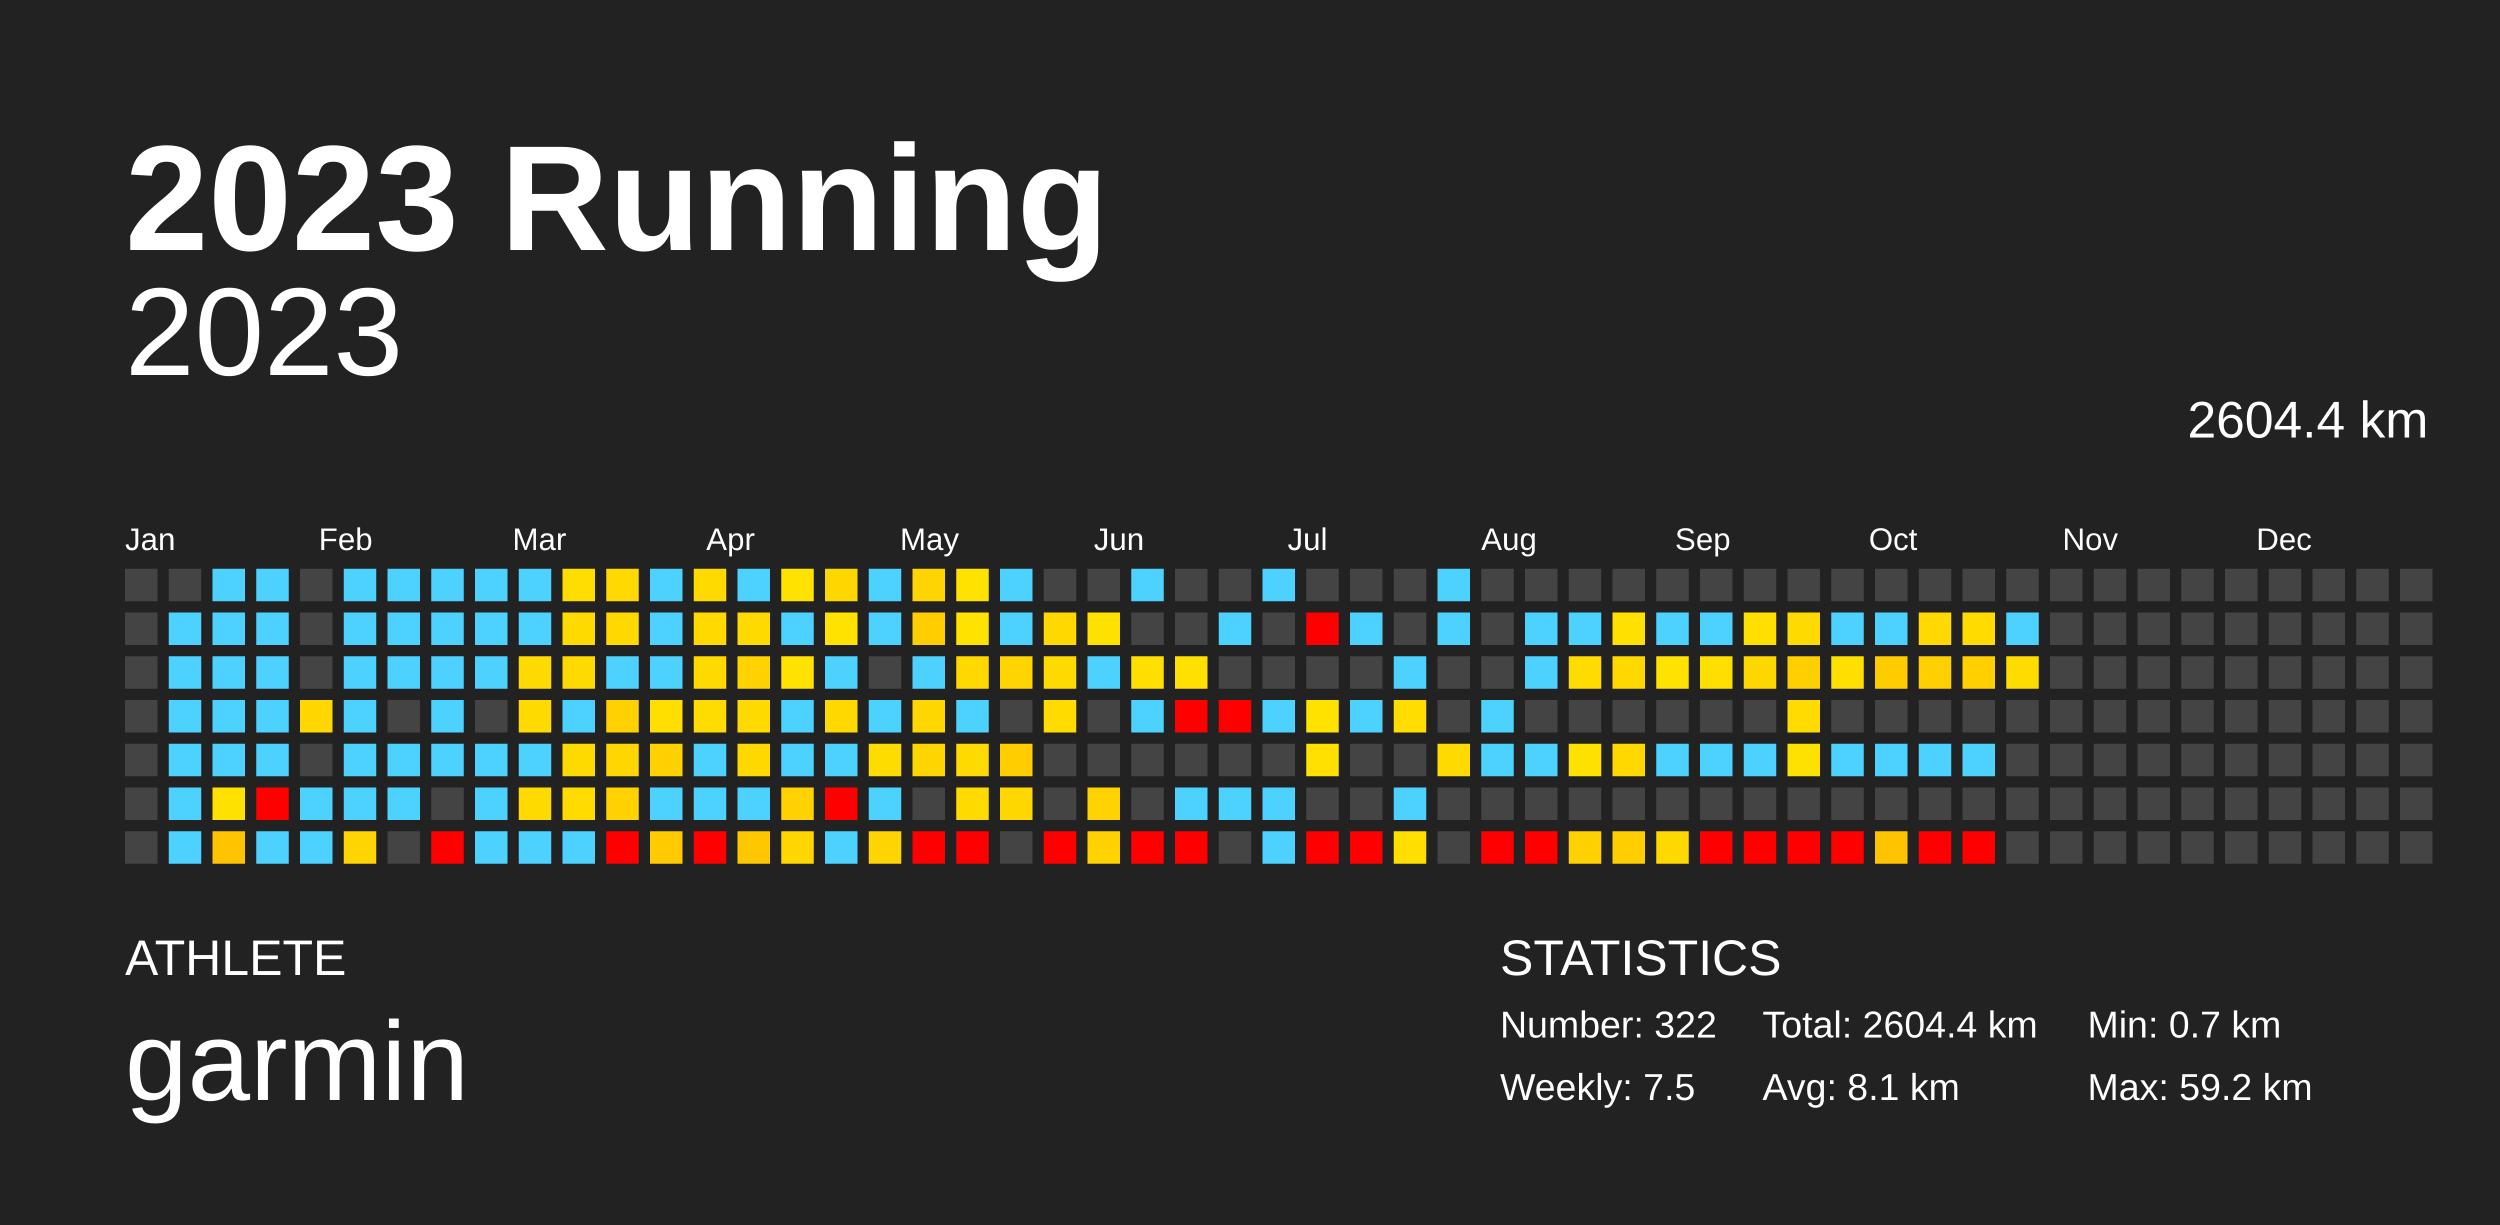
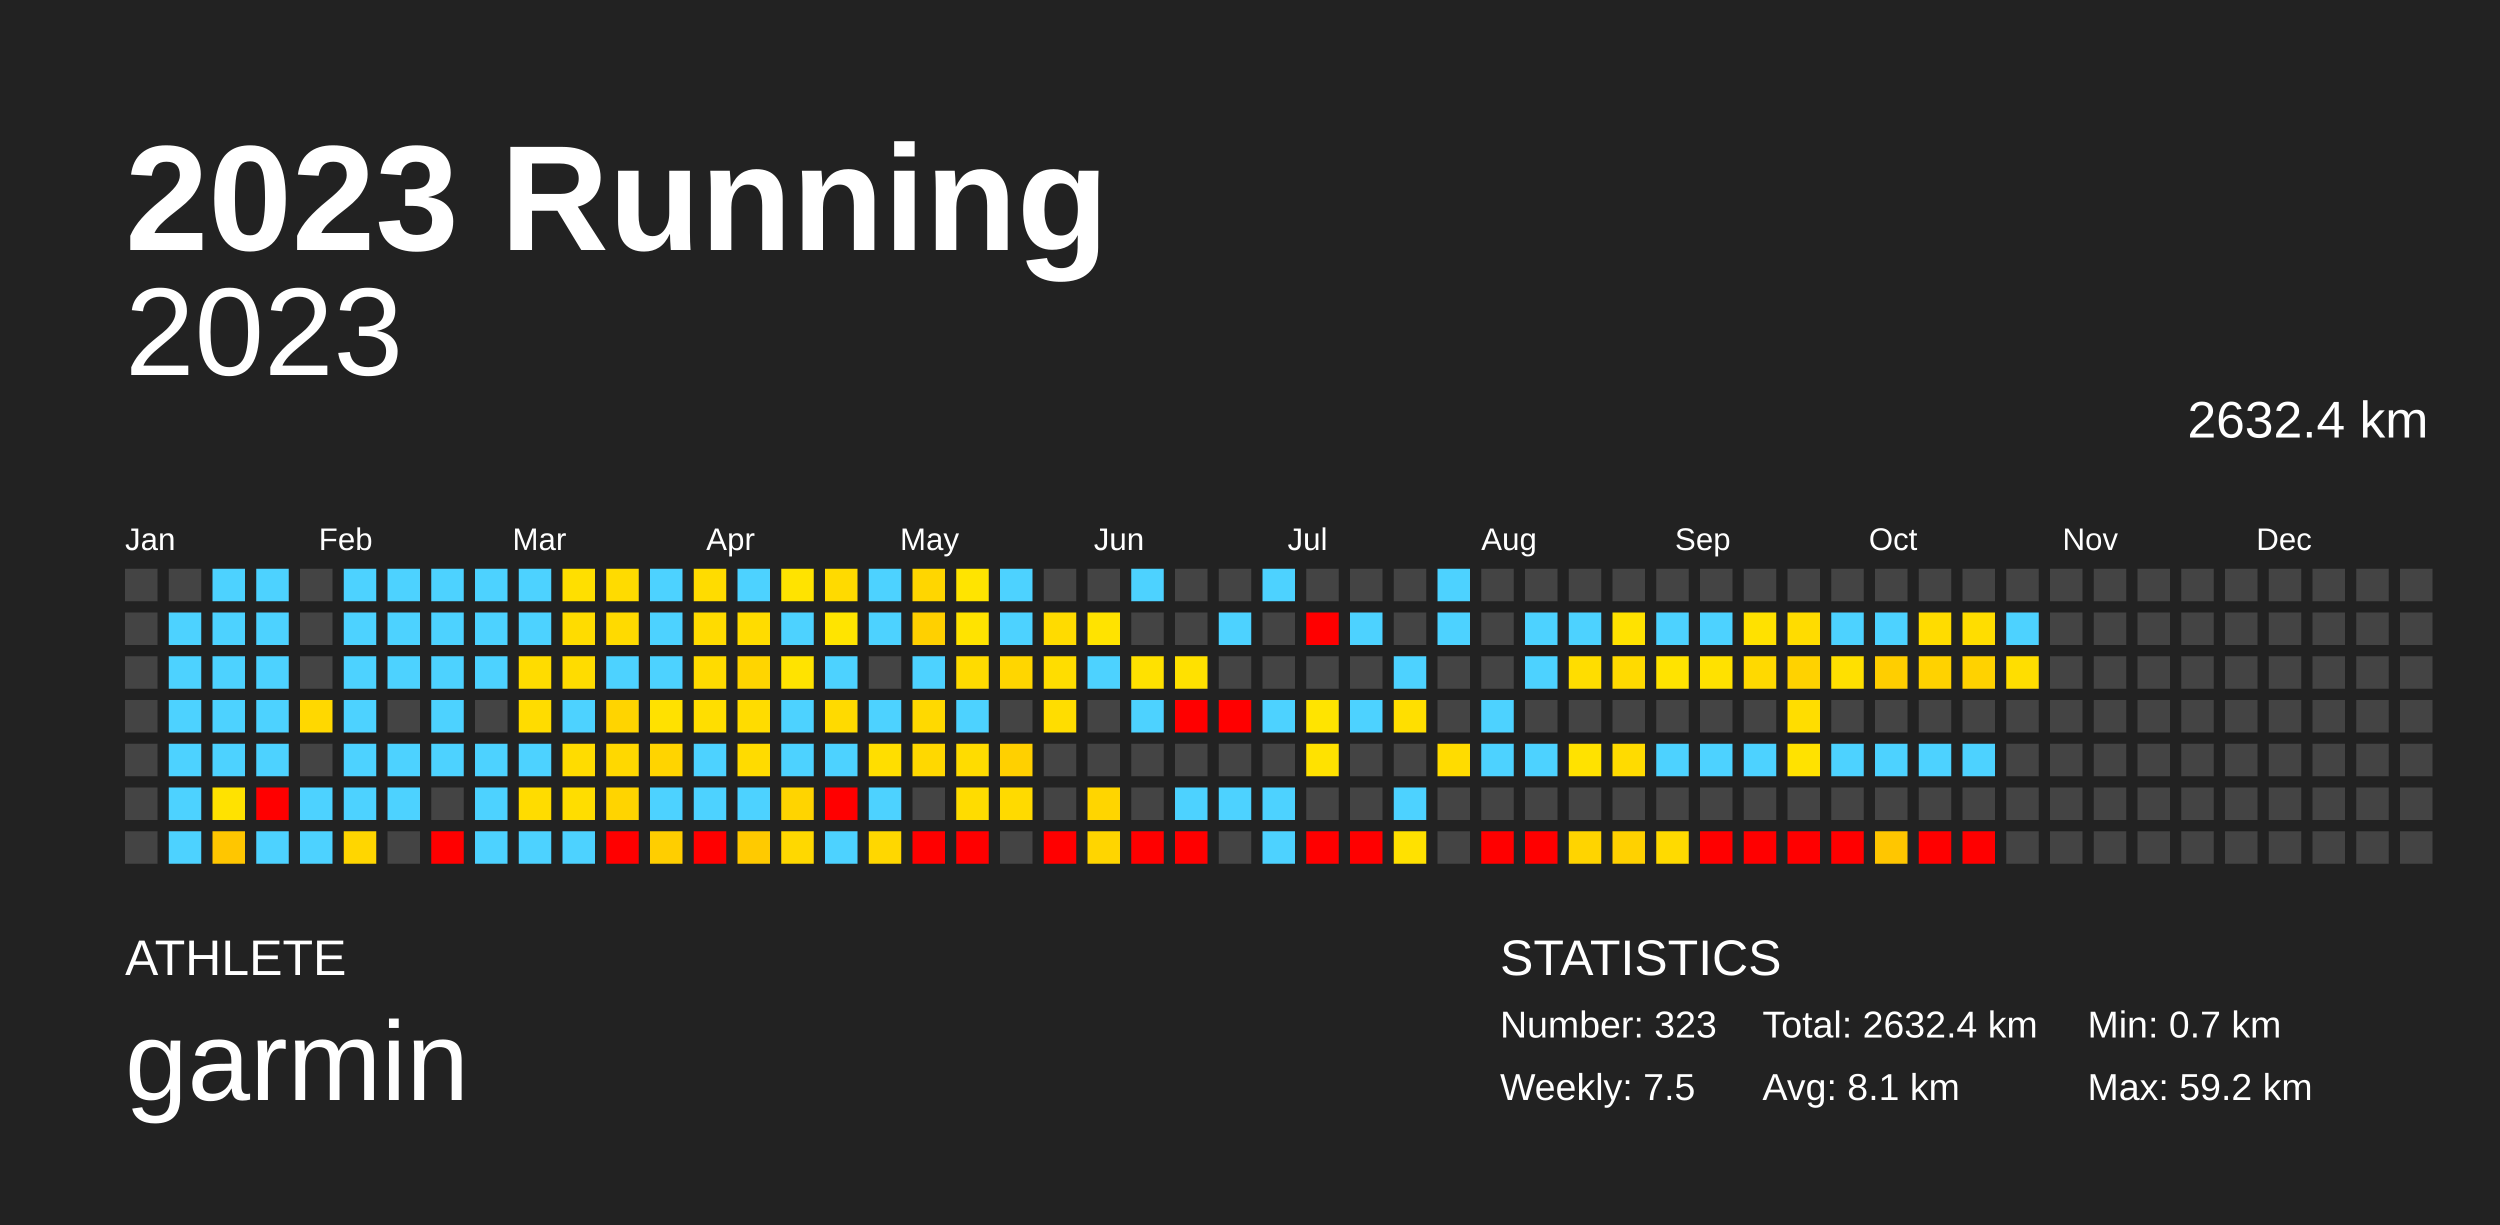
<svg xmlns="http://www.w3.org/2000/svg" baseProfile="full" height="98mm" version="1.1" viewBox="0,0,200,98" width="200mm">
  <defs />
  <rect fill="#222222" height="98" width="200" x="0" y="0" />
  <text fill="#FFFFFF" style="font-size:12px; font-family:Arial; font-weight:bold;" x="10" y="20">2023 Running</text>
  <text fill="#FFFFFF" style="font-size:4px; font-family:Arial" x="10" y="78">ATHLETE</text>
  <text fill="#FFFFFF" style="font-size:9px; font-family:Arial" x="10" y="88">garmin</text>
  <text fill="#FFFFFF" style="font-size:4px; font-family:Arial" x="120" y="78">STATISTICS</text>
-   <text fill="#FFFFFF" style="font-size:3px; font-family:Arial" x="120" y="83">Number: 322</text>
+   <text fill="#FFFFFF" style="font-size:3px; font-family:Arial" x="120" y="83">Number: 323</text>
  <text fill="#FFFFFF" style="font-size:3px; font-family:Arial" x="120" y="88">Weekly: 7.5</text>
-   <text fill="#FFFFFF" style="font-size:3px; font-family:Arial" x="141" y="83">Total: 2604.4 km</text>
+   <text fill="#FFFFFF" style="font-size:3px; font-family:Arial" x="141" y="83">Total: 2632.4 km</text>
  <text fill="#FFFFFF" style="font-size:3px; font-family:Arial" x="141" y="88">Avg: 8.1 km</text>
  <text fill="#FFFFFF" style="font-size:3px; font-family:Arial" x="167" y="83">Min: 0.7 km</text>
  <text fill="#FFFFFF" style="font-size:3px; font-family:Arial" x="167" y="88">Max: 59.2 km</text>
  <text alignment-baseline="hanging" fill="#FFFFFF" style="font-size:10.0px; font-family:Arial;" x="10" y="30">2023</text>
-   <text alignment-baseline="hanging" fill="#FFFFFF" style="font-size:4.125px; font-family:Arial;" x="175" y="35">2604.4 km</text>
+   <text alignment-baseline="hanging" fill="#FFFFFF" style="font-size:4.125px; font-family:Arial;" x="175" y="35">2632.4 km</text>
  <text fill="#FFFFFF" style="font-size:2.5px; font-family:Arial" x="10.0" y="44">Jan</text>
  <text fill="#FFFFFF" style="font-size:2.5px; font-family:Arial" x="25.5" y="44">Feb</text>
  <text fill="#FFFFFF" style="font-size:2.5px; font-family:Arial" x="41.0" y="44">Mar</text>
  <text fill="#FFFFFF" style="font-size:2.5px; font-family:Arial" x="56.5" y="44">Apr</text>
  <text fill="#FFFFFF" style="font-size:2.5px; font-family:Arial" x="72.0" y="44">May</text>
  <text fill="#FFFFFF" style="font-size:2.5px; font-family:Arial" x="87.5" y="44">Jun</text>
  <text fill="#FFFFFF" style="font-size:2.5px; font-family:Arial" x="103.0" y="44">Jul</text>
  <text fill="#FFFFFF" style="font-size:2.5px; font-family:Arial" x="118.5" y="44">Aug</text>
  <text fill="#FFFFFF" style="font-size:2.5px; font-family:Arial" x="134.0" y="44">Sep</text>
  <text fill="#FFFFFF" style="font-size:2.5px; font-family:Arial" x="149.5" y="44">Oct</text>
  <text fill="#FFFFFF" style="font-size:2.5px; font-family:Arial" x="165.0" y="44">Nov</text>
  <text fill="#FFFFFF" style="font-size:2.5px; font-family:Arial" x="180.5" y="44">Dec</text>
  <rect fill="#444444" height="2.6" width="2.6" x="10.0" y="45.5" />
  <rect fill="#444444" height="2.6" width="2.6" x="10.0" y="49.0" />
  <rect fill="#444444" height="2.6" width="2.6" x="10.0" y="52.5" />
  <rect fill="#444444" height="2.6" width="2.6" x="10.0" y="56.0" />
  <rect fill="#444444" height="2.6" width="2.6" x="10.0" y="59.5" />
  <rect fill="#444444" height="2.6" width="2.6" x="10.0" y="63.0" />
  <rect fill="#444444" height="2.6" width="2.6" x="10.0" y="66.5" />
  <rect fill="#444444" height="2.6" width="2.6" x="13.5" y="45.5" />
  <rect fill="#4dd2ff" height="2.6" width="2.6" x="13.5" y="49.0" />
  <rect fill="#4dd2ff" height="2.6" width="2.6" x="13.5" y="52.5" />
  <rect fill="#4dd2ff" height="2.6" width="2.6" x="13.5" y="56.0" />
  <rect fill="#4dd2ff" height="2.6" width="2.6" x="13.5" y="59.5" />
  <rect fill="#4dd2ff" height="2.6" width="2.6" x="13.5" y="63.0" />
  <rect fill="#4dd2ff" height="2.6" width="2.6" x="13.5" y="66.5" />
  <rect fill="#4dd2ff" height="2.6" width="2.6" x="17.0" y="45.5" />
  <rect fill="#4dd2ff" height="2.6" width="2.6" x="17.0" y="49.0" />
  <rect fill="#4dd2ff" height="2.6" width="2.6" x="17.0" y="52.5" />
  <rect fill="#4dd2ff" height="2.6" width="2.6" x="17.0" y="56.0" />
  <rect fill="#4dd2ff" height="2.6" width="2.6" x="17.0" y="59.5" />
-   <rect fill="#ffe100" height="2.6" width="2.6" x="17.0" y="63.0" />
-   <rect fill="#ffc300" height="2.6" width="2.6" x="17.0" y="66.5" />
+   <rect fill="#ffe200" height="2.6" width="2.6" x="17.0" y="63.0" />
+   <rect fill="#ffc600" height="2.6" width="2.6" x="17.0" y="66.5" />
  <rect fill="#4dd2ff" height="2.6" width="2.6" x="20.5" y="45.5" />
  <rect fill="#4dd2ff" height="2.6" width="2.6" x="20.5" y="49.0" />
  <rect fill="#4dd2ff" height="2.6" width="2.6" x="20.5" y="52.5" />
  <rect fill="#4dd2ff" height="2.6" width="2.6" x="20.5" y="56.0" />
  <rect fill="#4dd2ff" height="2.6" width="2.6" x="20.5" y="59.5" />
  <rect fill="red" height="2.6" width="2.6" x="20.5" y="63.0" />
  <rect fill="#4dd2ff" height="2.6" width="2.6" x="20.5" y="66.5" />
  <rect fill="#444444" height="2.6" width="2.6" x="24.0" y="45.5" />
  <rect fill="#444444" height="2.6" width="2.6" x="24.0" y="49.0" />
  <rect fill="#444444" height="2.6" width="2.6" x="24.0" y="52.5" />
-   <rect fill="#ffd600" height="2.6" width="2.6" x="24.0" y="56.0" />
+   <rect fill="#ffd800" height="2.6" width="2.6" x="24.0" y="56.0" />
  <rect fill="#444444" height="2.6" width="2.6" x="24.0" y="59.5" />
  <rect fill="#4dd2ff" height="2.6" width="2.6" x="24.0" y="63.0" />
  <rect fill="#4dd2ff" height="2.6" width="2.6" x="24.0" y="66.5" />
  <rect fill="#4dd2ff" height="2.6" width="2.6" x="27.5" y="45.5" />
  <rect fill="#4dd2ff" height="2.6" width="2.6" x="27.5" y="49.0" />
  <rect fill="#4dd2ff" height="2.6" width="2.6" x="27.5" y="52.5" />
  <rect fill="#4dd2ff" height="2.6" width="2.6" x="27.5" y="56.0" />
  <rect fill="#4dd2ff" height="2.6" width="2.6" x="27.5" y="59.5" />
  <rect fill="#4dd2ff" height="2.6" width="2.6" x="27.5" y="63.0" />
-   <rect fill="#ffd400" height="2.6" width="2.6" x="27.5" y="66.5" />
+   <rect fill="#ffd600" height="2.6" width="2.6" x="27.5" y="66.5" />
  <rect fill="#4dd2ff" height="2.6" width="2.6" x="31.0" y="45.5" />
  <rect fill="#4dd2ff" height="2.6" width="2.6" x="31.0" y="49.0" />
  <rect fill="#4dd2ff" height="2.6" width="2.6" x="31.0" y="52.5" />
  <rect fill="#444444" height="2.6" width="2.6" x="31.0" y="56.0" />
  <rect fill="#4dd2ff" height="2.6" width="2.6" x="31.0" y="59.5" />
  <rect fill="#4dd2ff" height="2.6" width="2.6" x="31.0" y="63.0" />
  <rect fill="#444444" height="2.6" width="2.6" x="31.0" y="66.5" />
  <rect fill="#4dd2ff" height="2.6" width="2.6" x="34.5" y="45.5" />
  <rect fill="#4dd2ff" height="2.6" width="2.6" x="34.5" y="49.0" />
  <rect fill="#4dd2ff" height="2.6" width="2.6" x="34.5" y="52.5" />
  <rect fill="#4dd2ff" height="2.6" width="2.6" x="34.5" y="56.0" />
  <rect fill="#4dd2ff" height="2.6" width="2.6" x="34.5" y="59.5" />
  <rect fill="#444444" height="2.6" width="2.6" x="34.5" y="63.0" />
  <rect fill="red" height="2.6" width="2.6" x="34.5" y="66.5" />
  <rect fill="#4dd2ff" height="2.6" width="2.6" x="38.0" y="45.5" />
  <rect fill="#4dd2ff" height="2.6" width="2.6" x="38.0" y="49.0" />
  <rect fill="#4dd2ff" height="2.6" width="2.6" x="38.0" y="52.5" />
  <rect fill="#444444" height="2.6" width="2.6" x="38.0" y="56.0" />
  <rect fill="#4dd2ff" height="2.6" width="2.6" x="38.0" y="59.5" />
  <rect fill="#4dd2ff" height="2.6" width="2.6" x="38.0" y="63.0" />
  <rect fill="#4dd2ff" height="2.6" width="2.6" x="38.0" y="66.5" />
  <rect fill="#4dd2ff" height="2.6" width="2.6" x="41.5" y="45.5" />
  <rect fill="#4dd2ff" height="2.6" width="2.6" x="41.5" y="49.0" />
-   <rect fill="#ffda00" height="2.6" width="2.6" x="41.5" y="52.5" />
-   <rect fill="#ffda00" height="2.6" width="2.6" x="41.5" y="56.0" />
+   <rect fill="#ffdc00" height="2.6" width="2.6" x="41.5" y="52.5" />
+   <rect fill="#ffdc00" height="2.6" width="2.6" x="41.5" y="56.0" />
  <rect fill="#4dd2ff" height="2.6" width="2.6" x="41.5" y="59.5" />
-   <rect fill="#ffda00" height="2.6" width="2.6" x="41.5" y="63.0" />
+   <rect fill="#ffdc00" height="2.6" width="2.6" x="41.5" y="63.0" />
  <rect fill="#4dd2ff" height="2.6" width="2.6" x="41.5" y="66.5" />
-   <rect fill="#ffdd00" height="2.6" width="2.6" x="45.0" y="45.5" />
-   <rect fill="#ffda00" height="2.6" width="2.6" x="45.0" y="49.0" />
-   <rect fill="#ffda00" height="2.6" width="2.6" x="45.0" y="52.5" />
+   <rect fill="#ffdf00" height="2.6" width="2.6" x="45.0" y="45.5" />
+   <rect fill="#ffdc00" height="2.6" width="2.6" x="45.0" y="49.0" />
+   <rect fill="#ffdc00" height="2.6" width="2.6" x="45.0" y="52.5" />
  <rect fill="#4dd2ff" height="2.6" width="2.6" x="45.0" y="56.0" />
-   <rect fill="#ffda00" height="2.6" width="2.6" x="45.0" y="59.5" />
-   <rect fill="#ffdb00" height="2.6" width="2.6" x="45.0" y="63.0" />
+   <rect fill="#ffdc00" height="2.6" width="2.6" x="45.0" y="59.5" />
+   <rect fill="#ffdd00" height="2.6" width="2.6" x="45.0" y="63.0" />
  <rect fill="#4dd2ff" height="2.6" width="2.6" x="45.0" y="66.5" />
-   <rect fill="#ffd900" height="2.6" width="2.6" x="48.5" y="45.5" />
-   <rect fill="#ffd800" height="2.6" width="2.6" x="48.5" y="49.0" />
+   <rect fill="#ffdb00" height="2.6" width="2.6" x="48.5" y="45.5" />
+   <rect fill="#ffda00" height="2.6" width="2.6" x="48.5" y="49.0" />
  <rect fill="#4dd2ff" height="2.6" width="2.6" x="48.5" y="52.5" />
-   <rect fill="#ffd100" height="2.6" width="2.6" x="48.5" y="56.0" />
-   <rect fill="#ffd600" height="2.6" width="2.6" x="48.5" y="59.5" />
-   <rect fill="#ffd200" height="2.6" width="2.6" x="48.5" y="63.0" />
+   <rect fill="#ffd400" height="2.6" width="2.6" x="48.5" y="56.0" />
+   <rect fill="#ffd800" height="2.6" width="2.6" x="48.5" y="59.5" />
+   <rect fill="#ffd400" height="2.6" width="2.6" x="48.5" y="63.0" />
  <rect fill="red" height="2.6" width="2.6" x="48.5" y="66.5" />
  <rect fill="#4dd2ff" height="2.6" width="2.6" x="52.0" y="45.5" />
  <rect fill="#4dd2ff" height="2.6" width="2.6" x="52.0" y="49.0" />
  <rect fill="#4dd2ff" height="2.6" width="2.6" x="52.0" y="52.5" />
-   <rect fill="#ffdf00" height="2.6" width="2.6" x="52.0" y="56.0" />
-   <rect fill="#ffd100" height="2.6" width="2.6" x="52.0" y="59.5" />
+   <rect fill="#ffe100" height="2.6" width="2.6" x="52.0" y="56.0" />
+   <rect fill="#ffd400" height="2.6" width="2.6" x="52.0" y="59.5" />
  <rect fill="#4dd2ff" height="2.6" width="2.6" x="52.0" y="63.0" />
-   <rect fill="#ffcb00" height="2.6" width="2.6" x="52.0" y="66.5" />
-   <rect fill="#ffda00" height="2.6" width="2.6" x="55.5" y="45.5" />
-   <rect fill="#ffd900" height="2.6" width="2.6" x="55.5" y="49.0" />
-   <rect fill="#ffd900" height="2.6" width="2.6" x="55.5" y="52.5" />
-   <rect fill="#ffdc00" height="2.6" width="2.6" x="55.5" y="56.0" />
+   <rect fill="#ffce00" height="2.6" width="2.6" x="52.0" y="66.5" />
+   <rect fill="#ffdc00" height="2.6" width="2.6" x="55.5" y="45.5" />
+   <rect fill="#ffdb00" height="2.6" width="2.6" x="55.5" y="49.0" />
+   <rect fill="#ffdb00" height="2.6" width="2.6" x="55.5" y="52.5" />
+   <rect fill="#ffde00" height="2.6" width="2.6" x="55.5" y="56.0" />
  <rect fill="#4dd2ff" height="2.6" width="2.6" x="55.5" y="59.5" />
  <rect fill="#4dd2ff" height="2.6" width="2.6" x="55.5" y="63.0" />
  <rect fill="red" height="2.6" width="2.6" x="55.5" y="66.5" />
  <rect fill="#4dd2ff" height="2.6" width="2.6" x="59.0" y="45.5" />
-   <rect fill="#ffda00" height="2.6" width="2.6" x="59.0" y="49.0" />
-   <rect fill="#ffd200" height="2.6" width="2.6" x="59.0" y="52.5" />
-   <rect fill="#ffda00" height="2.6" width="2.6" x="59.0" y="56.0" />
-   <rect fill="#ffd800" height="2.6" width="2.6" x="59.0" y="59.5" />
+   <rect fill="#ffdc00" height="2.6" width="2.6" x="59.0" y="49.0" />
+   <rect fill="#ffd500" height="2.6" width="2.6" x="59.0" y="52.5" />
+   <rect fill="#ffdc00" height="2.6" width="2.6" x="59.0" y="56.0" />
+   <rect fill="#ffdb00" height="2.6" width="2.6" x="59.0" y="59.5" />
  <rect fill="#4dd2ff" height="2.6" width="2.6" x="59.0" y="63.0" />
-   <rect fill="#ffc700" height="2.6" width="2.6" x="59.0" y="66.5" />
-   <rect fill="#ffe200" height="2.6" width="2.6" x="62.5" y="45.5" />
+   <rect fill="#ffca00" height="2.6" width="2.6" x="59.0" y="66.5" />
+   <rect fill="#ffe300" height="2.6" width="2.6" x="62.5" y="45.5" />
  <rect fill="#4dd2ff" height="2.6" width="2.6" x="62.5" y="49.0" />
-   <rect fill="#ffe200" height="2.6" width="2.6" x="62.5" y="52.5" />
+   <rect fill="#ffe300" height="2.6" width="2.6" x="62.5" y="52.5" />
  <rect fill="#4dd2ff" height="2.6" width="2.6" x="62.5" y="56.0" />
  <rect fill="#4dd2ff" height="2.6" width="2.6" x="62.5" y="59.5" />
-   <rect fill="#ffd200" height="2.6" width="2.6" x="62.5" y="63.0" />
-   <rect fill="#ffd600" height="2.6" width="2.6" x="62.5" y="66.5" />
-   <rect fill="#ffd700" height="2.6" width="2.6" x="66.0" y="45.5" />
-   <rect fill="#ffe200" height="2.6" width="2.6" x="66.0" y="49.0" />
+   <rect fill="#ffd400" height="2.6" width="2.6" x="62.5" y="63.0" />
+   <rect fill="#ffd800" height="2.6" width="2.6" x="62.5" y="66.5" />
+   <rect fill="#ffda00" height="2.6" width="2.6" x="66.0" y="45.5" />
+   <rect fill="#ffe400" height="2.6" width="2.6" x="66.0" y="49.0" />
  <rect fill="#4dd2ff" height="2.6" width="2.6" x="66.0" y="52.5" />
-   <rect fill="#ffd800" height="2.6" width="2.6" x="66.0" y="56.0" />
+   <rect fill="#ffda00" height="2.6" width="2.6" x="66.0" y="56.0" />
  <rect fill="#4dd2ff" height="2.6" width="2.6" x="66.0" y="59.5" />
  <rect fill="red" height="2.6" width="2.6" x="66.0" y="63.0" />
  <rect fill="#4dd2ff" height="2.6" width="2.6" x="66.0" y="66.5" />
  <rect fill="#4dd2ff" height="2.6" width="2.6" x="69.5" y="45.5" />
  <rect fill="#4dd2ff" height="2.6" width="2.6" x="69.5" y="49.0" />
  <rect fill="#444444" height="2.6" width="2.6" x="69.5" y="52.5" />
  <rect fill="#4dd2ff" height="2.6" width="2.6" x="69.5" y="56.0" />
-   <rect fill="#ffdc00" height="2.6" width="2.6" x="69.5" y="59.5" />
+   <rect fill="#ffde00" height="2.6" width="2.6" x="69.5" y="59.5" />
  <rect fill="#4dd2ff" height="2.6" width="2.6" x="69.5" y="63.0" />
-   <rect fill="#ffd400" height="2.6" width="2.6" x="69.5" y="66.5" />
-   <rect fill="#ffd400" height="2.6" width="2.6" x="73.0" y="45.5" />
-   <rect fill="#ffcd00" height="2.6" width="2.6" x="73.0" y="49.0" />
+   <rect fill="#ffd700" height="2.6" width="2.6" x="69.5" y="66.5" />
+   <rect fill="#ffd600" height="2.6" width="2.6" x="73.0" y="45.5" />
+   <rect fill="#ffd000" height="2.6" width="2.6" x="73.0" y="49.0" />
  <rect fill="#4dd2ff" height="2.6" width="2.6" x="73.0" y="52.5" />
-   <rect fill="#ffd700" height="2.6" width="2.6" x="73.0" y="56.0" />
-   <rect fill="#ffd500" height="2.6" width="2.6" x="73.0" y="59.5" />
+   <rect fill="#ffd900" height="2.6" width="2.6" x="73.0" y="56.0" />
+   <rect fill="#ffd800" height="2.6" width="2.6" x="73.0" y="59.5" />
  <rect fill="#444444" height="2.6" width="2.6" x="73.0" y="63.0" />
  <rect fill="red" height="2.6" width="2.6" x="73.0" y="66.5" />
-   <rect fill="#ffe200" height="2.6" width="2.6" x="76.5" y="45.5" />
-   <rect fill="#ffe200" height="2.6" width="2.6" x="76.5" y="49.0" />
-   <rect fill="#ffd800" height="2.6" width="2.6" x="76.5" y="52.5" />
+   <rect fill="#ffe400" height="2.6" width="2.6" x="76.5" y="45.5" />
+   <rect fill="#ffe300" height="2.6" width="2.6" x="76.5" y="49.0" />
+   <rect fill="#ffdb00" height="2.6" width="2.6" x="76.5" y="52.5" />
  <rect fill="#4dd2ff" height="2.6" width="2.6" x="76.5" y="56.0" />
-   <rect fill="#ffda00" height="2.6" width="2.6" x="76.5" y="59.5" />
-   <rect fill="#ffda00" height="2.6" width="2.6" x="76.5" y="63.0" />
+   <rect fill="#ffdc00" height="2.6" width="2.6" x="76.5" y="59.5" />
+   <rect fill="#ffdc00" height="2.6" width="2.6" x="76.5" y="63.0" />
  <rect fill="red" height="2.6" width="2.6" x="76.5" y="66.5" />
  <rect fill="#4dd2ff" height="2.6" width="2.6" x="80.0" y="45.5" />
  <rect fill="#4dd2ff" height="2.6" width="2.6" x="80.0" y="49.0" />
-   <rect fill="#ffd400" height="2.6" width="2.6" x="80.0" y="52.5" />
+   <rect fill="#ffd600" height="2.6" width="2.6" x="80.0" y="52.5" />
  <rect fill="#444444" height="2.6" width="2.6" x="80.0" y="56.0" />
-   <rect fill="#ffcd00" height="2.6" width="2.6" x="80.0" y="59.5" />
-   <rect fill="#ffd700" height="2.6" width="2.6" x="80.0" y="63.0" />
+   <rect fill="#ffd000" height="2.6" width="2.6" x="80.0" y="59.5" />
+   <rect fill="#ffda00" height="2.6" width="2.6" x="80.0" y="63.0" />
  <rect fill="#444444" height="2.6" width="2.6" x="80.0" y="66.5" />
  <rect fill="#444444" height="2.6" width="2.6" x="83.5" y="45.5" />
-   <rect fill="#ffd800" height="2.6" width="2.6" x="83.5" y="49.0" />
-   <rect fill="#ffda00" height="2.6" width="2.6" x="83.5" y="52.5" />
-   <rect fill="#ffdb00" height="2.6" width="2.6" x="83.5" y="56.0" />
+   <rect fill="#ffdb00" height="2.6" width="2.6" x="83.5" y="49.0" />
+   <rect fill="#ffdd00" height="2.6" width="2.6" x="83.5" y="52.5" />
+   <rect fill="#ffdd00" height="2.6" width="2.6" x="83.5" y="56.0" />
  <rect fill="#444444" height="2.6" width="2.6" x="83.5" y="59.5" />
  <rect fill="#444444" height="2.6" width="2.6" x="83.5" y="63.0" />
  <rect fill="red" height="2.6" width="2.6" x="83.5" y="66.5" />
  <rect fill="#444444" height="2.6" width="2.6" x="87.0" y="45.5" />
-   <rect fill="#ffe100" height="2.6" width="2.6" x="87.0" y="49.0" />
+   <rect fill="#ffe300" height="2.6" width="2.6" x="87.0" y="49.0" />
  <rect fill="#4dd2ff" height="2.6" width="2.6" x="87.0" y="52.5" />
  <rect fill="#444444" height="2.6" width="2.6" x="87.0" y="56.0" />
  <rect fill="#444444" height="2.6" width="2.6" x="87.0" y="59.5" />
-   <rect fill="#ffd300" height="2.6" width="2.6" x="87.0" y="63.0" />
-   <rect fill="#ffd200" height="2.6" width="2.6" x="87.0" y="66.5" />
+   <rect fill="#ffd500" height="2.6" width="2.6" x="87.0" y="63.0" />
+   <rect fill="#ffd500" height="2.6" width="2.6" x="87.0" y="66.5" />
  <rect fill="#4dd2ff" height="2.6" width="2.6" x="90.5" y="45.5" />
  <rect fill="#444444" height="2.6" width="2.6" x="90.5" y="49.0" />
-   <rect fill="#ffdf00" height="2.6" width="2.6" x="90.5" y="52.5" />
+   <rect fill="#ffe100" height="2.6" width="2.6" x="90.5" y="52.5" />
  <rect fill="#4dd2ff" height="2.6" width="2.6" x="90.5" y="56.0" />
  <rect fill="#444444" height="2.6" width="2.6" x="90.5" y="59.5" />
  <rect fill="#444444" height="2.6" width="2.6" x="90.5" y="63.0" />
  <rect fill="red" height="2.6" width="2.6" x="90.5" y="66.5" />
  <rect fill="#444444" height="2.6" width="2.6" x="94.0" y="45.5" />
  <rect fill="#444444" height="2.6" width="2.6" x="94.0" y="49.0" />
-   <rect fill="#ffe000" height="2.6" width="2.6" x="94.0" y="52.5" />
+   <rect fill="#ffe100" height="2.6" width="2.6" x="94.0" y="52.5" />
  <rect fill="red" height="2.6" width="2.6" x="94.0" y="56.0" />
  <rect fill="#444444" height="2.6" width="2.6" x="94.0" y="59.5" />
  <rect fill="#4dd2ff" height="2.6" width="2.6" x="94.0" y="63.0" />
  <rect fill="red" height="2.6" width="2.6" x="94.0" y="66.5" />
  <rect fill="#444444" height="2.6" width="2.6" x="97.5" y="45.5" />
  <rect fill="#4dd2ff" height="2.6" width="2.6" x="97.5" y="49.0" />
  <rect fill="#444444" height="2.6" width="2.6" x="97.5" y="52.5" />
  <rect fill="red" height="2.6" width="2.6" x="97.5" y="56.0" />
  <rect fill="#444444" height="2.6" width="2.6" x="97.5" y="59.5" />
  <rect fill="#4dd2ff" height="2.6" width="2.6" x="97.5" y="63.0" />
  <rect fill="#444444" height="2.6" width="2.6" x="97.5" y="66.5" />
  <rect fill="#4dd2ff" height="2.6" width="2.6" x="101.0" y="45.5" />
  <rect fill="#444444" height="2.6" width="2.6" x="101.0" y="49.0" />
  <rect fill="#444444" height="2.6" width="2.6" x="101.0" y="52.5" />
  <rect fill="#4dd2ff" height="2.6" width="2.6" x="101.0" y="56.0" />
  <rect fill="#444444" height="2.6" width="2.6" x="101.0" y="59.5" />
  <rect fill="#4dd2ff" height="2.6" width="2.6" x="101.0" y="63.0" />
  <rect fill="#4dd2ff" height="2.6" width="2.6" x="101.0" y="66.5" />
  <rect fill="#444444" height="2.6" width="2.6" x="104.5" y="45.5" />
  <rect fill="red" height="2.6" width="2.6" x="104.5" y="49.0" />
  <rect fill="#444444" height="2.6" width="2.6" x="104.5" y="52.5" />
-   <rect fill="#ffe200" height="2.6" width="2.6" x="104.5" y="56.0" />
-   <rect fill="#ffe000" height="2.6" width="2.6" x="104.5" y="59.5" />
+   <rect fill="#ffe400" height="2.6" width="2.6" x="104.5" y="56.0" />
+   <rect fill="#ffe200" height="2.6" width="2.6" x="104.5" y="59.5" />
  <rect fill="#444444" height="2.6" width="2.6" x="104.5" y="63.0" />
  <rect fill="red" height="2.6" width="2.6" x="104.5" y="66.5" />
  <rect fill="#444444" height="2.6" width="2.6" x="108.0" y="45.5" />
  <rect fill="#4dd2ff" height="2.6" width="2.6" x="108.0" y="49.0" />
  <rect fill="#444444" height="2.6" width="2.6" x="108.0" y="52.5" />
  <rect fill="#4dd2ff" height="2.6" width="2.6" x="108.0" y="56.0" />
  <rect fill="#444444" height="2.6" width="2.6" x="108.0" y="59.5" />
  <rect fill="#444444" height="2.6" width="2.6" x="108.0" y="63.0" />
  <rect fill="red" height="2.6" width="2.6" x="108.0" y="66.5" />
  <rect fill="#444444" height="2.6" width="2.6" x="111.5" y="45.5" />
  <rect fill="#444444" height="2.6" width="2.6" x="111.5" y="49.0" />
  <rect fill="#4dd2ff" height="2.6" width="2.6" x="111.5" y="52.5" />
-   <rect fill="#ffdd00" height="2.6" width="2.6" x="111.5" y="56.0" />
+   <rect fill="#ffdf00" height="2.6" width="2.6" x="111.5" y="56.0" />
  <rect fill="#444444" height="2.6" width="2.6" x="111.5" y="59.5" />
  <rect fill="#4dd2ff" height="2.6" width="2.6" x="111.5" y="63.0" />
-   <rect fill="#ffdf00" height="2.6" width="2.6" x="111.5" y="66.5" />
+   <rect fill="#ffe100" height="2.6" width="2.6" x="111.5" y="66.5" />
  <rect fill="#4dd2ff" height="2.6" width="2.6" x="115.0" y="45.5" />
  <rect fill="#4dd2ff" height="2.6" width="2.6" x="115.0" y="49.0" />
  <rect fill="#444444" height="2.6" width="2.6" x="115.0" y="52.5" />
  <rect fill="#444444" height="2.6" width="2.6" x="115.0" y="56.0" />
-   <rect fill="#ffda00" height="2.6" width="2.6" x="115.0" y="59.5" />
+   <rect fill="#ffdc00" height="2.6" width="2.6" x="115.0" y="59.5" />
  <rect fill="#444444" height="2.6" width="2.6" x="115.0" y="63.0" />
  <rect fill="#444444" height="2.6" width="2.6" x="115.0" y="66.5" />
  <rect fill="#444444" height="2.6" width="2.6" x="118.5" y="45.5" />
  <rect fill="#444444" height="2.6" width="2.6" x="118.5" y="49.0" />
  <rect fill="#444444" height="2.6" width="2.6" x="118.5" y="52.5" />
  <rect fill="#4dd2ff" height="2.6" width="2.6" x="118.5" y="56.0" />
  <rect fill="#4dd2ff" height="2.6" width="2.6" x="118.5" y="59.5" />
  <rect fill="#444444" height="2.6" width="2.6" x="118.5" y="63.0" />
  <rect fill="red" height="2.6" width="2.6" x="118.5" y="66.5" />
  <rect fill="#444444" height="2.6" width="2.6" x="122.0" y="45.5" />
  <rect fill="#4dd2ff" height="2.6" width="2.6" x="122.0" y="49.0" />
  <rect fill="#4dd2ff" height="2.6" width="2.6" x="122.0" y="52.5" />
  <rect fill="#444444" height="2.6" width="2.6" x="122.0" y="56.0" />
  <rect fill="#4dd2ff" height="2.6" width="2.6" x="122.0" y="59.5" />
  <rect fill="#444444" height="2.6" width="2.6" x="122.0" y="63.0" />
  <rect fill="red" height="2.6" width="2.6" x="122.0" y="66.5" />
  <rect fill="#444444" height="2.6" width="2.6" x="125.5" y="45.5" />
  <rect fill="#4dd2ff" height="2.6" width="2.6" x="125.5" y="49.0" />
-   <rect fill="#ffdb00" height="2.6" width="2.6" x="125.5" y="52.5" />
+   <rect fill="#ffdd00" height="2.6" width="2.6" x="125.5" y="52.5" />
  <rect fill="#444444" height="2.6" width="2.6" x="125.5" y="56.0" />
-   <rect fill="#ffe100" height="2.6" width="2.6" x="125.5" y="59.5" />
+   <rect fill="#ffe200" height="2.6" width="2.6" x="125.5" y="59.5" />
  <rect fill="#444444" height="2.6" width="2.6" x="125.5" y="63.0" />
-   <rect fill="#ffd100" height="2.6" width="2.6" x="125.5" y="66.5" />
+   <rect fill="#ffd400" height="2.6" width="2.6" x="125.5" y="66.5" />
  <rect fill="#444444" height="2.6" width="2.6" x="129.0" y="45.5" />
-   <rect fill="#ffe000" height="2.6" width="2.6" x="129.0" y="49.0" />
-   <rect fill="#ffd800" height="2.6" width="2.6" x="129.0" y="52.5" />
+   <rect fill="#ffe200" height="2.6" width="2.6" x="129.0" y="49.0" />
+   <rect fill="#ffda00" height="2.6" width="2.6" x="129.0" y="52.5" />
  <rect fill="#444444" height="2.6" width="2.6" x="129.0" y="56.0" />
-   <rect fill="#ffd800" height="2.6" width="2.6" x="129.0" y="59.5" />
+   <rect fill="#ffdb00" height="2.6" width="2.6" x="129.0" y="59.5" />
  <rect fill="#444444" height="2.6" width="2.6" x="129.0" y="63.0" />
-   <rect fill="#ffce00" height="2.6" width="2.6" x="129.0" y="66.5" />
+   <rect fill="#ffd100" height="2.6" width="2.6" x="129.0" y="66.5" />
  <rect fill="#444444" height="2.6" width="2.6" x="132.5" y="45.5" />
  <rect fill="#4dd2ff" height="2.6" width="2.6" x="132.5" y="49.0" />
-   <rect fill="#ffe200" height="2.6" width="2.6" x="132.5" y="52.5" />
+   <rect fill="#ffe300" height="2.6" width="2.6" x="132.5" y="52.5" />
  <rect fill="#444444" height="2.6" width="2.6" x="132.5" y="56.0" />
  <rect fill="#4dd2ff" height="2.6" width="2.6" x="132.5" y="59.5" />
  <rect fill="#444444" height="2.6" width="2.6" x="132.5" y="63.0" />
-   <rect fill="#ffd800" height="2.6" width="2.6" x="132.5" y="66.5" />
+   <rect fill="#ffda00" height="2.6" width="2.6" x="132.5" y="66.5" />
  <rect fill="#444444" height="2.6" width="2.6" x="136.0" y="45.5" />
  <rect fill="#4dd2ff" height="2.6" width="2.6" x="136.0" y="49.0" />
-   <rect fill="#ffdf00" height="2.6" width="2.6" x="136.0" y="52.5" />
+   <rect fill="#ffe100" height="2.6" width="2.6" x="136.0" y="52.5" />
  <rect fill="#444444" height="2.6" width="2.6" x="136.0" y="56.0" />
  <rect fill="#4dd2ff" height="2.6" width="2.6" x="136.0" y="59.5" />
  <rect fill="#444444" height="2.6" width="2.6" x="136.0" y="63.0" />
  <rect fill="red" height="2.6" width="2.6" x="136.0" y="66.5" />
  <rect fill="#444444" height="2.6" width="2.6" x="139.5" y="45.5" />
-   <rect fill="#ffdf00" height="2.6" width="2.6" x="139.5" y="49.0" />
-   <rect fill="#ffd700" height="2.6" width="2.6" x="139.5" y="52.5" />
+   <rect fill="#ffe100" height="2.6" width="2.6" x="139.5" y="49.0" />
+   <rect fill="#ffd900" height="2.6" width="2.6" x="139.5" y="52.5" />
  <rect fill="#444444" height="2.6" width="2.6" x="139.5" y="56.0" />
  <rect fill="#4dd2ff" height="2.6" width="2.6" x="139.5" y="59.5" />
  <rect fill="#444444" height="2.6" width="2.6" x="139.5" y="63.0" />
  <rect fill="red" height="2.6" width="2.6" x="139.5" y="66.5" />
  <rect fill="#444444" height="2.6" width="2.6" x="143.0" y="45.5" />
-   <rect fill="#ffda00" height="2.6" width="2.6" x="143.0" y="49.0" />
-   <rect fill="#ffcf00" height="2.6" width="2.6" x="143.0" y="52.5" />
-   <rect fill="#ffdb00" height="2.6" width="2.6" x="143.0" y="56.0" />
-   <rect fill="#ffe100" height="2.6" width="2.6" x="143.0" y="59.5" />
+   <rect fill="#ffdc00" height="2.6" width="2.6" x="143.0" y="49.0" />
+   <rect fill="#ffd200" height="2.6" width="2.6" x="143.0" y="52.5" />
+   <rect fill="#ffdd00" height="2.6" width="2.6" x="143.0" y="56.0" />
+   <rect fill="#ffe200" height="2.6" width="2.6" x="143.0" y="59.5" />
  <rect fill="#444444" height="2.6" width="2.6" x="143.0" y="63.0" />
  <rect fill="red" height="2.6" width="2.6" x="143.0" y="66.5" />
  <rect fill="#444444" height="2.6" width="2.6" x="146.5" y="45.5" />
  <rect fill="#4dd2ff" height="2.6" width="2.6" x="146.5" y="49.0" />
-   <rect fill="#ffdf00" height="2.6" width="2.6" x="146.5" y="52.5" />
+   <rect fill="#ffe000" height="2.6" width="2.6" x="146.5" y="52.5" />
  <rect fill="#444444" height="2.6" width="2.6" x="146.5" y="56.0" />
  <rect fill="#4dd2ff" height="2.6" width="2.6" x="146.5" y="59.5" />
  <rect fill="#444444" height="2.6" width="2.6" x="146.5" y="63.0" />
  <rect fill="red" height="2.6" width="2.6" x="146.5" y="66.5" />
  <rect fill="#444444" height="2.6" width="2.6" x="150.0" y="45.5" />
  <rect fill="#4dd2ff" height="2.6" width="2.6" x="150.0" y="49.0" />
-   <rect fill="#ffcc00" height="2.6" width="2.6" x="150.0" y="52.5" />
+   <rect fill="#ffce00" height="2.6" width="2.6" x="150.0" y="52.5" />
  <rect fill="#444444" height="2.6" width="2.6" x="150.0" y="56.0" />
  <rect fill="#4dd2ff" height="2.6" width="2.6" x="150.0" y="59.5" />
  <rect fill="#444444" height="2.6" width="2.6" x="150.0" y="63.0" />
-   <rect fill="#ffc300" height="2.6" width="2.6" x="150.0" y="66.5" />
+   <rect fill="#ffc600" height="2.6" width="2.6" x="150.0" y="66.5" />
  <rect fill="#444444" height="2.6" width="2.6" x="153.5" y="45.5" />
-   <rect fill="#ffd900" height="2.6" width="2.6" x="153.5" y="49.0" />
-   <rect fill="#ffd000" height="2.6" width="2.6" x="153.5" y="52.5" />
+   <rect fill="#ffdc00" height="2.6" width="2.6" x="153.5" y="49.0" />
+   <rect fill="#ffd200" height="2.6" width="2.6" x="153.5" y="52.5" />
  <rect fill="#444444" height="2.6" width="2.6" x="153.5" y="56.0" />
  <rect fill="#4dd2ff" height="2.6" width="2.6" x="153.5" y="59.5" />
  <rect fill="#444444" height="2.6" width="2.6" x="153.5" y="63.0" />
  <rect fill="red" height="2.6" width="2.6" x="153.5" y="66.5" />
  <rect fill="#444444" height="2.6" width="2.6" x="157.0" y="45.5" />
-   <rect fill="#ffdb00" height="2.6" width="2.6" x="157.0" y="49.0" />
-   <rect fill="#ffcf00" height="2.6" width="2.6" x="157.0" y="52.5" />
+   <rect fill="#ffdd00" height="2.6" width="2.6" x="157.0" y="49.0" />
+   <rect fill="#ffd200" height="2.6" width="2.6" x="157.0" y="52.5" />
  <rect fill="#444444" height="2.6" width="2.6" x="157.0" y="56.0" />
  <rect fill="#4dd2ff" height="2.6" width="2.6" x="157.0" y="59.5" />
  <rect fill="#444444" height="2.6" width="2.6" x="157.0" y="63.0" />
  <rect fill="red" height="2.6" width="2.6" x="157.0" y="66.5" />
  <rect fill="#444444" height="2.6" width="2.6" x="160.5" y="45.5" />
  <rect fill="#4dd2ff" height="2.6" width="2.6" x="160.5" y="49.0" />
-   <rect fill="#ffdc00" height="2.6" width="2.6" x="160.5" y="52.5" />
+   <rect fill="#ffde00" height="2.6" width="2.6" x="160.5" y="52.5" />
  <rect fill="#444444" height="2.6" width="2.6" x="160.5" y="56.0" />
  <rect fill="#444444" height="2.6" width="2.6" x="160.5" y="59.5" />
  <rect fill="#444444" height="2.6" width="2.6" x="160.5" y="63.0" />
  <rect fill="#444444" height="2.6" width="2.6" x="160.5" y="66.5" />
  <rect fill="#444444" height="2.6" width="2.6" x="164.0" y="45.5" />
  <rect fill="#444444" height="2.6" width="2.6" x="164.0" y="49.0" />
  <rect fill="#444444" height="2.6" width="2.6" x="164.0" y="52.5" />
  <rect fill="#444444" height="2.6" width="2.6" x="164.0" y="56.0" />
  <rect fill="#444444" height="2.6" width="2.6" x="164.0" y="59.5" />
  <rect fill="#444444" height="2.6" width="2.6" x="164.0" y="63.0" />
  <rect fill="#444444" height="2.6" width="2.6" x="164.0" y="66.5" />
  <rect fill="#444444" height="2.6" width="2.6" x="167.5" y="45.5" />
  <rect fill="#444444" height="2.6" width="2.6" x="167.5" y="49.0" />
  <rect fill="#444444" height="2.6" width="2.6" x="167.5" y="52.5" />
  <rect fill="#444444" height="2.6" width="2.6" x="167.5" y="56.0" />
  <rect fill="#444444" height="2.6" width="2.6" x="167.5" y="59.5" />
  <rect fill="#444444" height="2.6" width="2.6" x="167.5" y="63.0" />
  <rect fill="#444444" height="2.6" width="2.6" x="167.5" y="66.5" />
  <rect fill="#444444" height="2.6" width="2.6" x="171.0" y="45.5" />
  <rect fill="#444444" height="2.6" width="2.6" x="171.0" y="49.0" />
  <rect fill="#444444" height="2.6" width="2.6" x="171.0" y="52.5" />
  <rect fill="#444444" height="2.6" width="2.6" x="171.0" y="56.0" />
  <rect fill="#444444" height="2.6" width="2.6" x="171.0" y="59.5" />
  <rect fill="#444444" height="2.6" width="2.6" x="171.0" y="63.0" />
  <rect fill="#444444" height="2.6" width="2.6" x="171.0" y="66.5" />
  <rect fill="#444444" height="2.6" width="2.6" x="174.5" y="45.5" />
  <rect fill="#444444" height="2.6" width="2.6" x="174.5" y="49.0" />
  <rect fill="#444444" height="2.6" width="2.6" x="174.5" y="52.5" />
  <rect fill="#444444" height="2.6" width="2.6" x="174.5" y="56.0" />
  <rect fill="#444444" height="2.6" width="2.6" x="174.5" y="59.5" />
  <rect fill="#444444" height="2.6" width="2.6" x="174.5" y="63.0" />
  <rect fill="#444444" height="2.6" width="2.6" x="174.5" y="66.5" />
  <rect fill="#444444" height="2.6" width="2.6" x="178.0" y="45.5" />
  <rect fill="#444444" height="2.6" width="2.6" x="178.0" y="49.0" />
  <rect fill="#444444" height="2.6" width="2.6" x="178.0" y="52.5" />
  <rect fill="#444444" height="2.6" width="2.6" x="178.0" y="56.0" />
  <rect fill="#444444" height="2.6" width="2.6" x="178.0" y="59.5" />
  <rect fill="#444444" height="2.6" width="2.6" x="178.0" y="63.0" />
  <rect fill="#444444" height="2.6" width="2.6" x="178.0" y="66.5" />
  <rect fill="#444444" height="2.6" width="2.6" x="181.5" y="45.5" />
  <rect fill="#444444" height="2.6" width="2.6" x="181.5" y="49.0" />
  <rect fill="#444444" height="2.6" width="2.6" x="181.5" y="52.5" />
  <rect fill="#444444" height="2.6" width="2.6" x="181.5" y="56.0" />
  <rect fill="#444444" height="2.6" width="2.6" x="181.5" y="59.5" />
  <rect fill="#444444" height="2.6" width="2.6" x="181.5" y="63.0" />
  <rect fill="#444444" height="2.6" width="2.6" x="181.5" y="66.5" />
  <rect fill="#444444" height="2.6" width="2.6" x="185.0" y="45.5" />
  <rect fill="#444444" height="2.6" width="2.6" x="185.0" y="49.0" />
  <rect fill="#444444" height="2.6" width="2.6" x="185.0" y="52.5" />
  <rect fill="#444444" height="2.6" width="2.6" x="185.0" y="56.0" />
  <rect fill="#444444" height="2.6" width="2.6" x="185.0" y="59.5" />
  <rect fill="#444444" height="2.6" width="2.6" x="185.0" y="63.0" />
  <rect fill="#444444" height="2.6" width="2.6" x="185.0" y="66.5" />
  <rect fill="#444444" height="2.6" width="2.6" x="188.5" y="45.5" />
  <rect fill="#444444" height="2.6" width="2.6" x="188.5" y="49.0" />
  <rect fill="#444444" height="2.6" width="2.6" x="188.5" y="52.5" />
  <rect fill="#444444" height="2.6" width="2.6" x="188.5" y="56.0" />
  <rect fill="#444444" height="2.6" width="2.6" x="188.5" y="59.5" />
  <rect fill="#444444" height="2.6" width="2.6" x="188.5" y="63.0" />
  <rect fill="#444444" height="2.6" width="2.6" x="188.5" y="66.5" />
  <rect fill="#444444" height="2.6" width="2.6" x="192.0" y="45.5" />
  <rect fill="#444444" height="2.6" width="2.6" x="192.0" y="49.0" />
  <rect fill="#444444" height="2.6" width="2.6" x="192.0" y="52.5" />
  <rect fill="#444444" height="2.6" width="2.6" x="192.0" y="56.0" />
  <rect fill="#444444" height="2.6" width="2.6" x="192.0" y="59.5" />
  <rect fill="#444444" height="2.6" width="2.6" x="192.0" y="63.0" />
  <rect fill="#444444" height="2.6" width="2.6" x="192.0" y="66.5" />
</svg>
